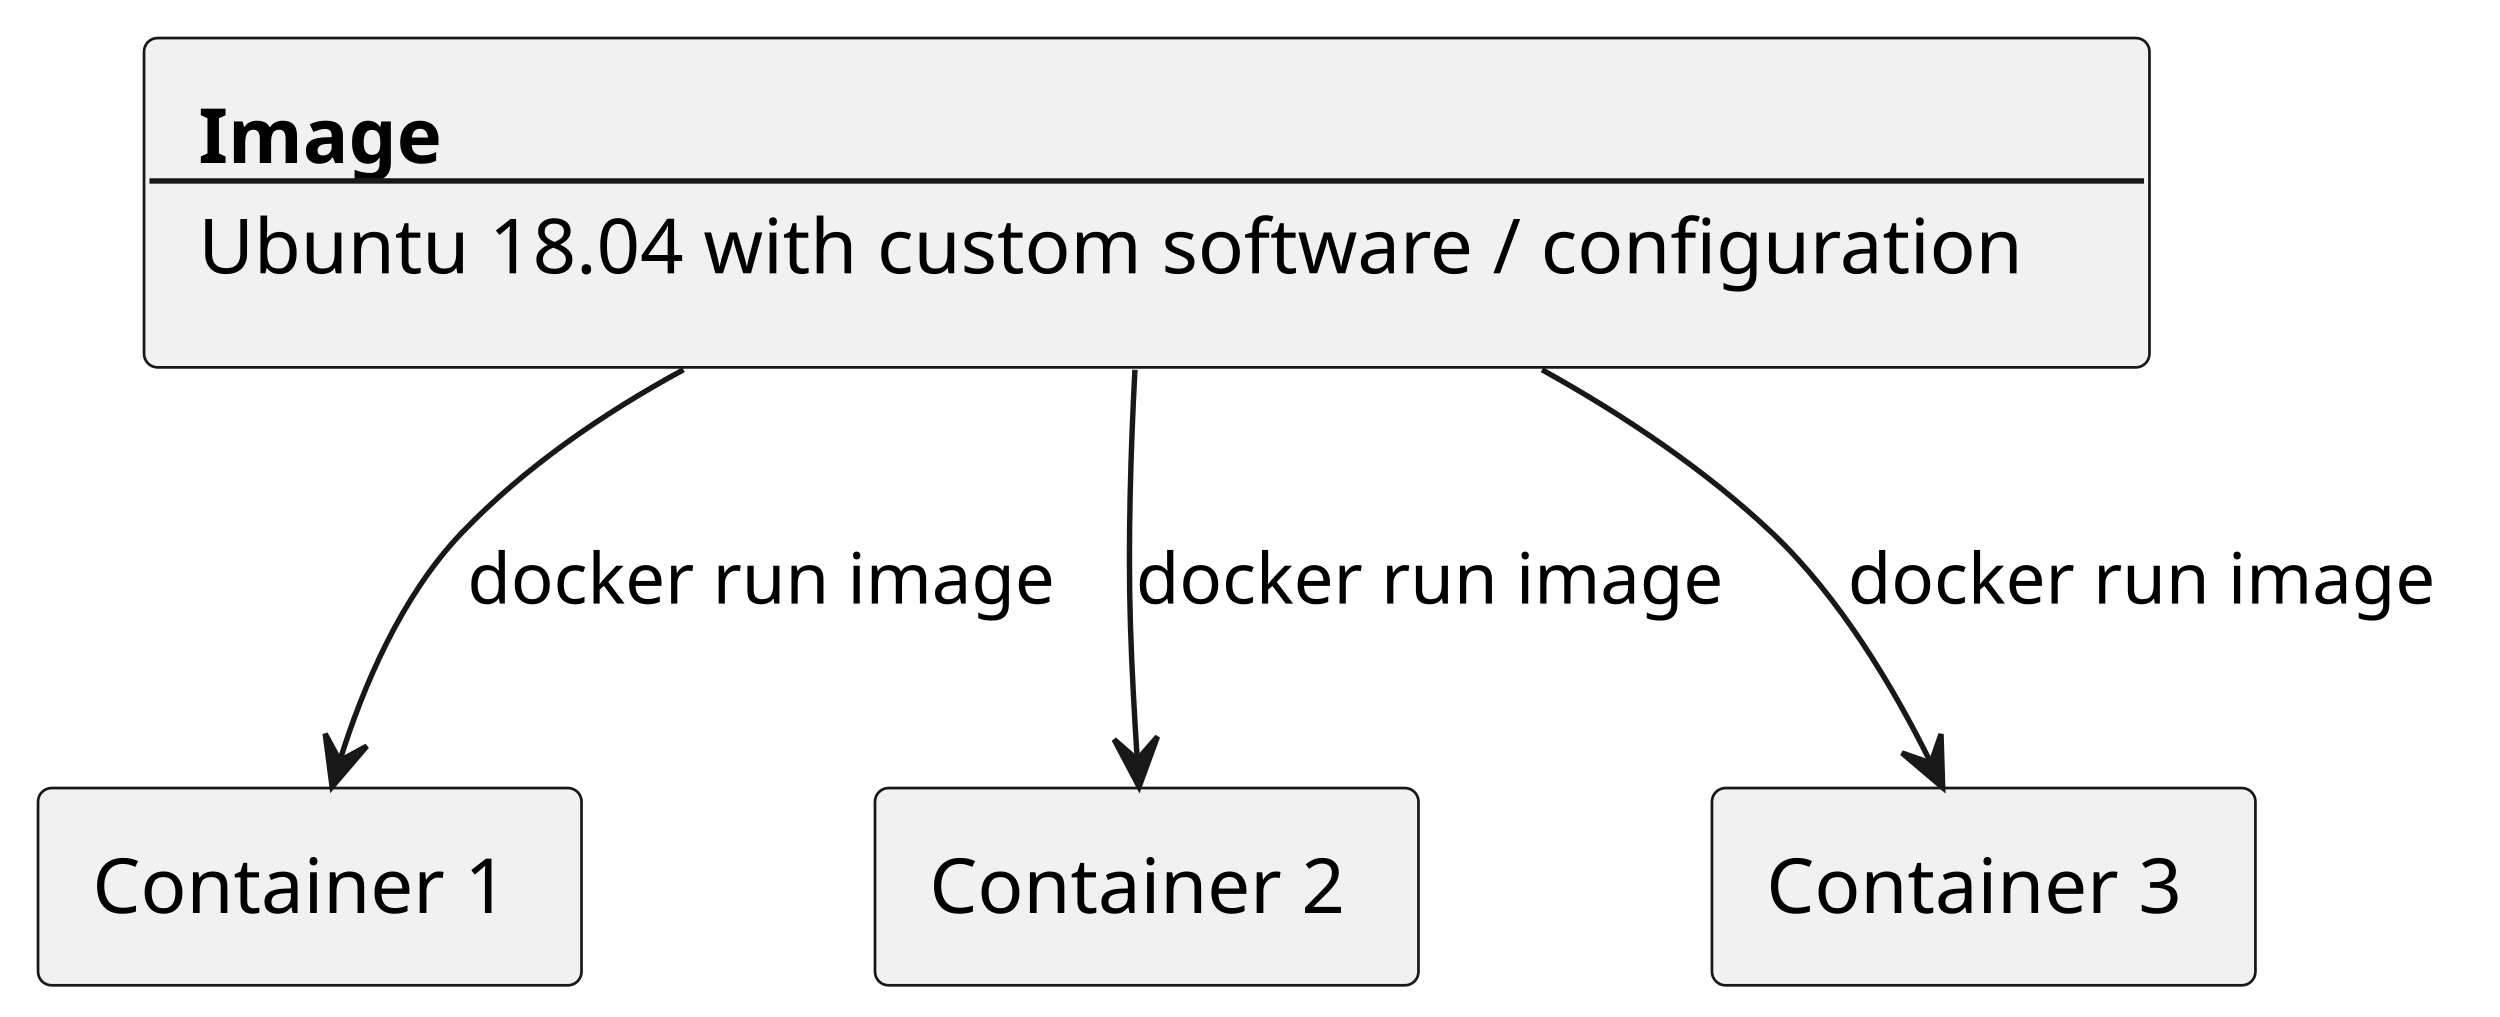
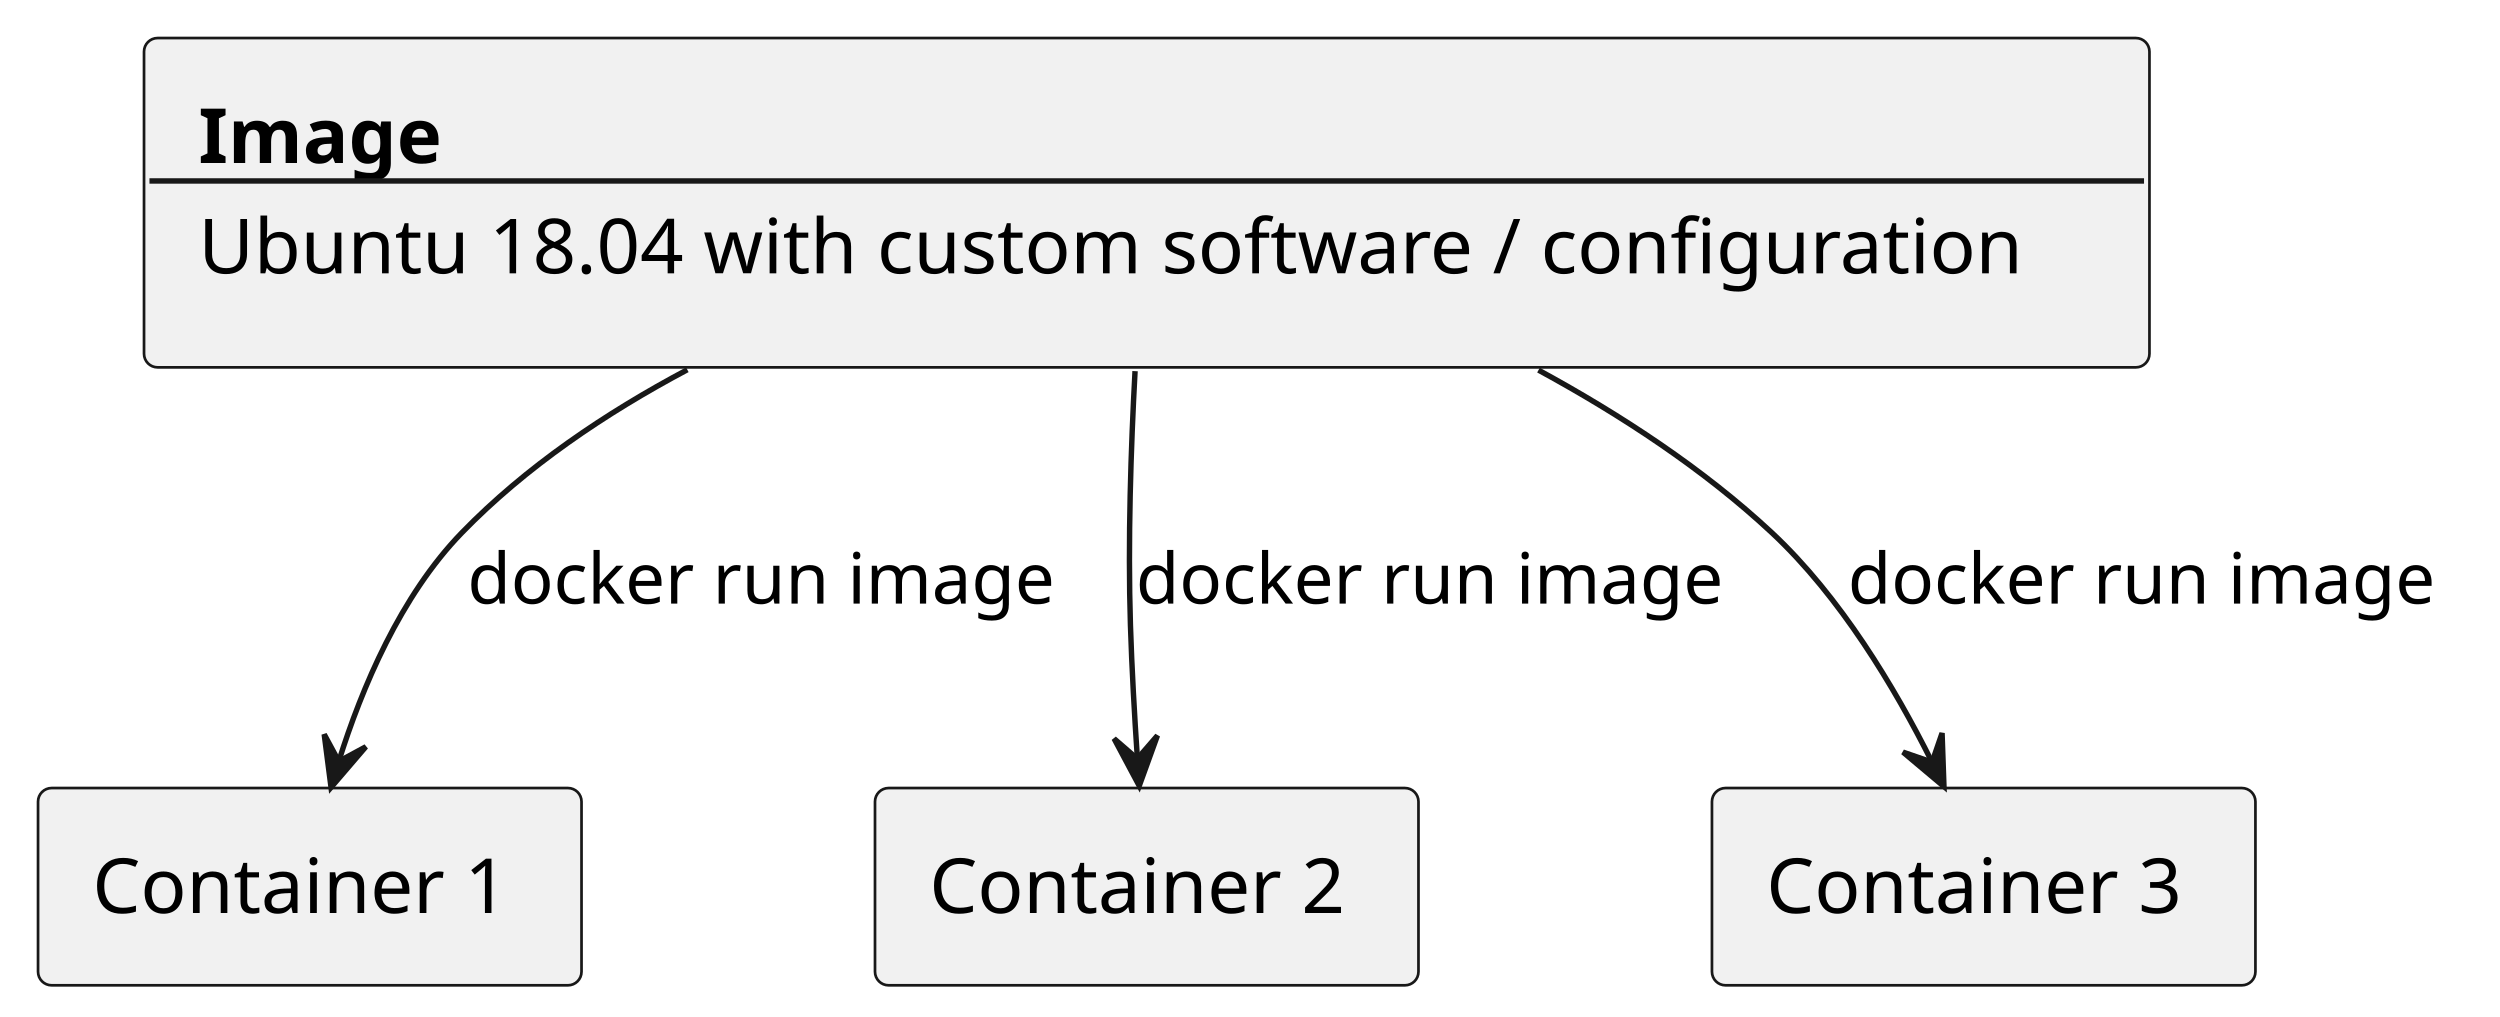
<svg xmlns="http://www.w3.org/2000/svg" contentStyleType="text/css" height="187px" preserveAspectRatio="none" style="width:460px;height:187px;background:#FFFFFF;" version="1.1" viewBox="0 0 460 187" width="460px" zoomAndPan="magnify">
  <defs />
  <g>
    <g id="elem_image">
      <rect fill="#F1F1F1" height="60.594" rx="2.5" ry="2.5" style="stroke:#181818;stroke-width:0.5;" width="369" x="26.5" y="7" />
      <text fill="#000000" font-family="sans-serif" font-size="14" font-weight="bold" lengthAdjust="spacing" textLength="47" x="36.5" y="29.995">Image</text>
      <line style="stroke:#181818;stroke-width:1.0;" x1="27.5" x2="394.5" y1="33.297" y2="33.297" />
      <text fill="#000000" font-family="sans-serif" font-size="14" lengthAdjust="spacing" textLength="349" x="36.5" y="50.292">Ubuntu 18.04 with custom software / configuration</text>
    </g>
    <g id="elem_container1">
      <rect fill="#F1F1F1" height="36.297" rx="2.5" ry="2.5" style="stroke:#181818;stroke-width:0.5;" width="100" x="7" y="145" />
      <text fill="#000000" font-family="sans-serif" font-size="14" lengthAdjust="spacing" textLength="80" x="17" y="167.995">Container 1</text>
    </g>
    <g id="elem_container2">
      <rect fill="#F1F1F1" height="36.297" rx="2.5" ry="2.5" style="stroke:#181818;stroke-width:0.5;" width="100" x="161" y="145" />
      <text fill="#000000" font-family="sans-serif" font-size="14" lengthAdjust="spacing" textLength="80" x="171" y="167.995">Container 2</text>
    </g>
    <g id="elem_container3">
      <rect fill="#F1F1F1" height="36.297" rx="2.5" ry="2.5" style="stroke:#181818;stroke-width:0.5;" width="100" x="315" y="145" />
      <text fill="#000000" font-family="sans-serif" font-size="14" lengthAdjust="spacing" textLength="80" x="325" y="167.995">Container 3</text>
    </g>
    <g id="link_image_container1">
-       <path d="M125.761,68.025 C110.883,76.103 96.511,86.008 85,98 C73.86,109.605 66.791,126.341 62.543,139.924 " fill="none" id="image-to-container1" style="stroke:#181818;stroke-width:1.0;" />
-       <polygon fill="#181818" points="61.103,144.77,67.501,137.282,62.527,139.977,59.832,135.004,61.103,144.77" style="stroke:#181818;stroke-width:1.0;" />
+       <path d="M126.47,68.03 C111.36,76.05 96.72,85.94 85,98 C73.71,109.62 66.58,126.54 62.34,140.07 " fill="none" id="image-to-container1" style="stroke:#181818;stroke-width:1.0;" />
+       <polygon fill="#181818" points="60.91,144.88,67.317,137.4,62.34,140.089,59.651,135.112,60.91,144.88" style="stroke:#181818;stroke-width:1.0;" />
      <text fill="#000000" font-family="sans-serif" font-size="13" lengthAdjust="spacing" textLength="112" x="86" y="111.067">docker run image</text>
    </g>
    <g id="link_image_container2">
-       <path d="M208.833,68.048 C208.073,82.312 207.517,99.523 208,115 C208.25,123.001 208.733,131.742 209.24,139.546 " fill="none" id="image-to-container2" style="stroke:#181818;stroke-width:1.0;" />
-       <polygon fill="#181818" points="209.593,144.778,212.979,135.53,209.257,139.789,204.997,136.067,209.593,144.778" style="stroke:#181818;stroke-width:1.0;" />
+       <path d="M208.85,68.29 C208.08,82.44 207.51,99.59 208,115 C208.25,122.97 208.75,131.68 209.27,139.42 " fill="none" id="image-to-container2" style="stroke:#181818;stroke-width:1.0;" />
+       <polygon fill="#181818" points="209.62,144.6,212.969,135.338,209.264,139.613,204.989,135.908,209.62,144.6" style="stroke:#181818;stroke-width:1.0;" />
      <text fill="#000000" font-family="sans-serif" font-size="13" lengthAdjust="spacing" textLength="112" x="209" y="111.067">docker run image</text>
    </g>
    <g id="link_image_container3">
-       <path d="M283.733,68.033 C298.744,76.371 313.705,86.376 326,98 C338.52,109.837 348.435,126.567 355.134,140.089 " fill="none" id="image-to-container3" style="stroke:#181818;stroke-width:1.0;" />
-       <polygon fill="#181818" points="357.455,144.911,357.155,135.067,355.286,140.406,349.947,138.537,357.455,144.911" style="stroke:#181818;stroke-width:1.0;" />
+       <path d="M283.08,68.1 C298.29,76.37 313.51,86.35 326,98 C338.63,109.78 348.64,126.54 355.36,139.96 " fill="none" id="image-to-container3" style="stroke:#181818;stroke-width:1.0;" />
+       <polygon fill="#181818" points="357.69,144.73,357.344,134.887,355.5,140.235,350.152,138.392,357.69,144.73" style="stroke:#181818;stroke-width:1.0;" />
      <text fill="#000000" font-family="sans-serif" font-size="13" lengthAdjust="spacing" textLength="112" x="340" y="111.067">docker run image</text>
    </g>
  </g>
</svg>
